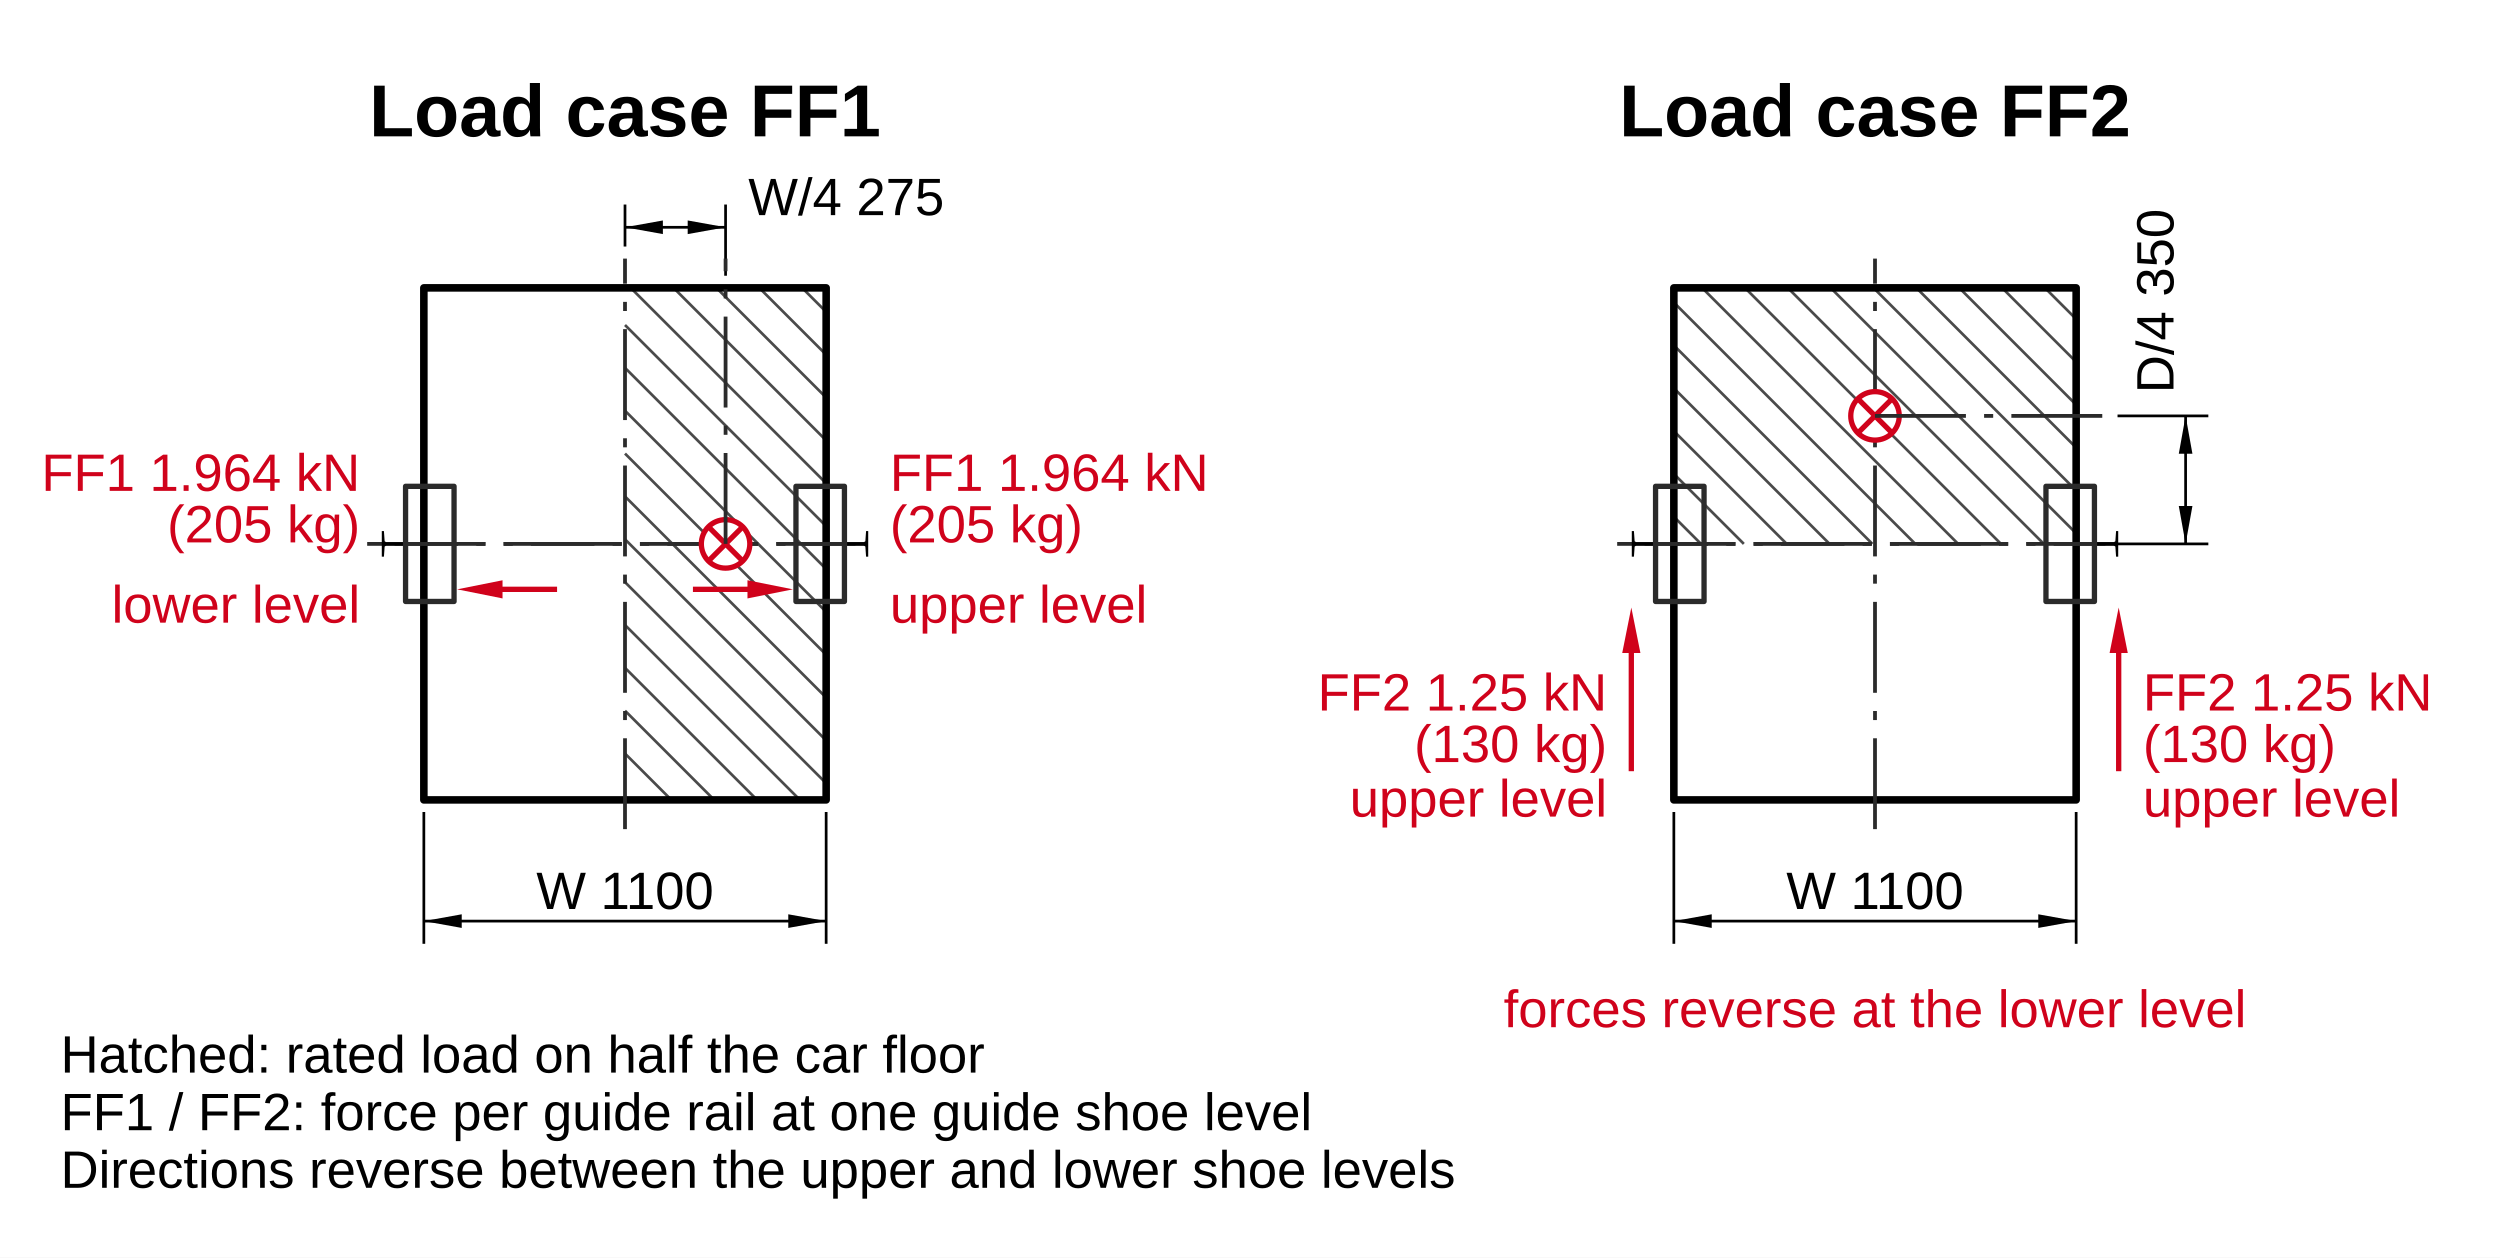
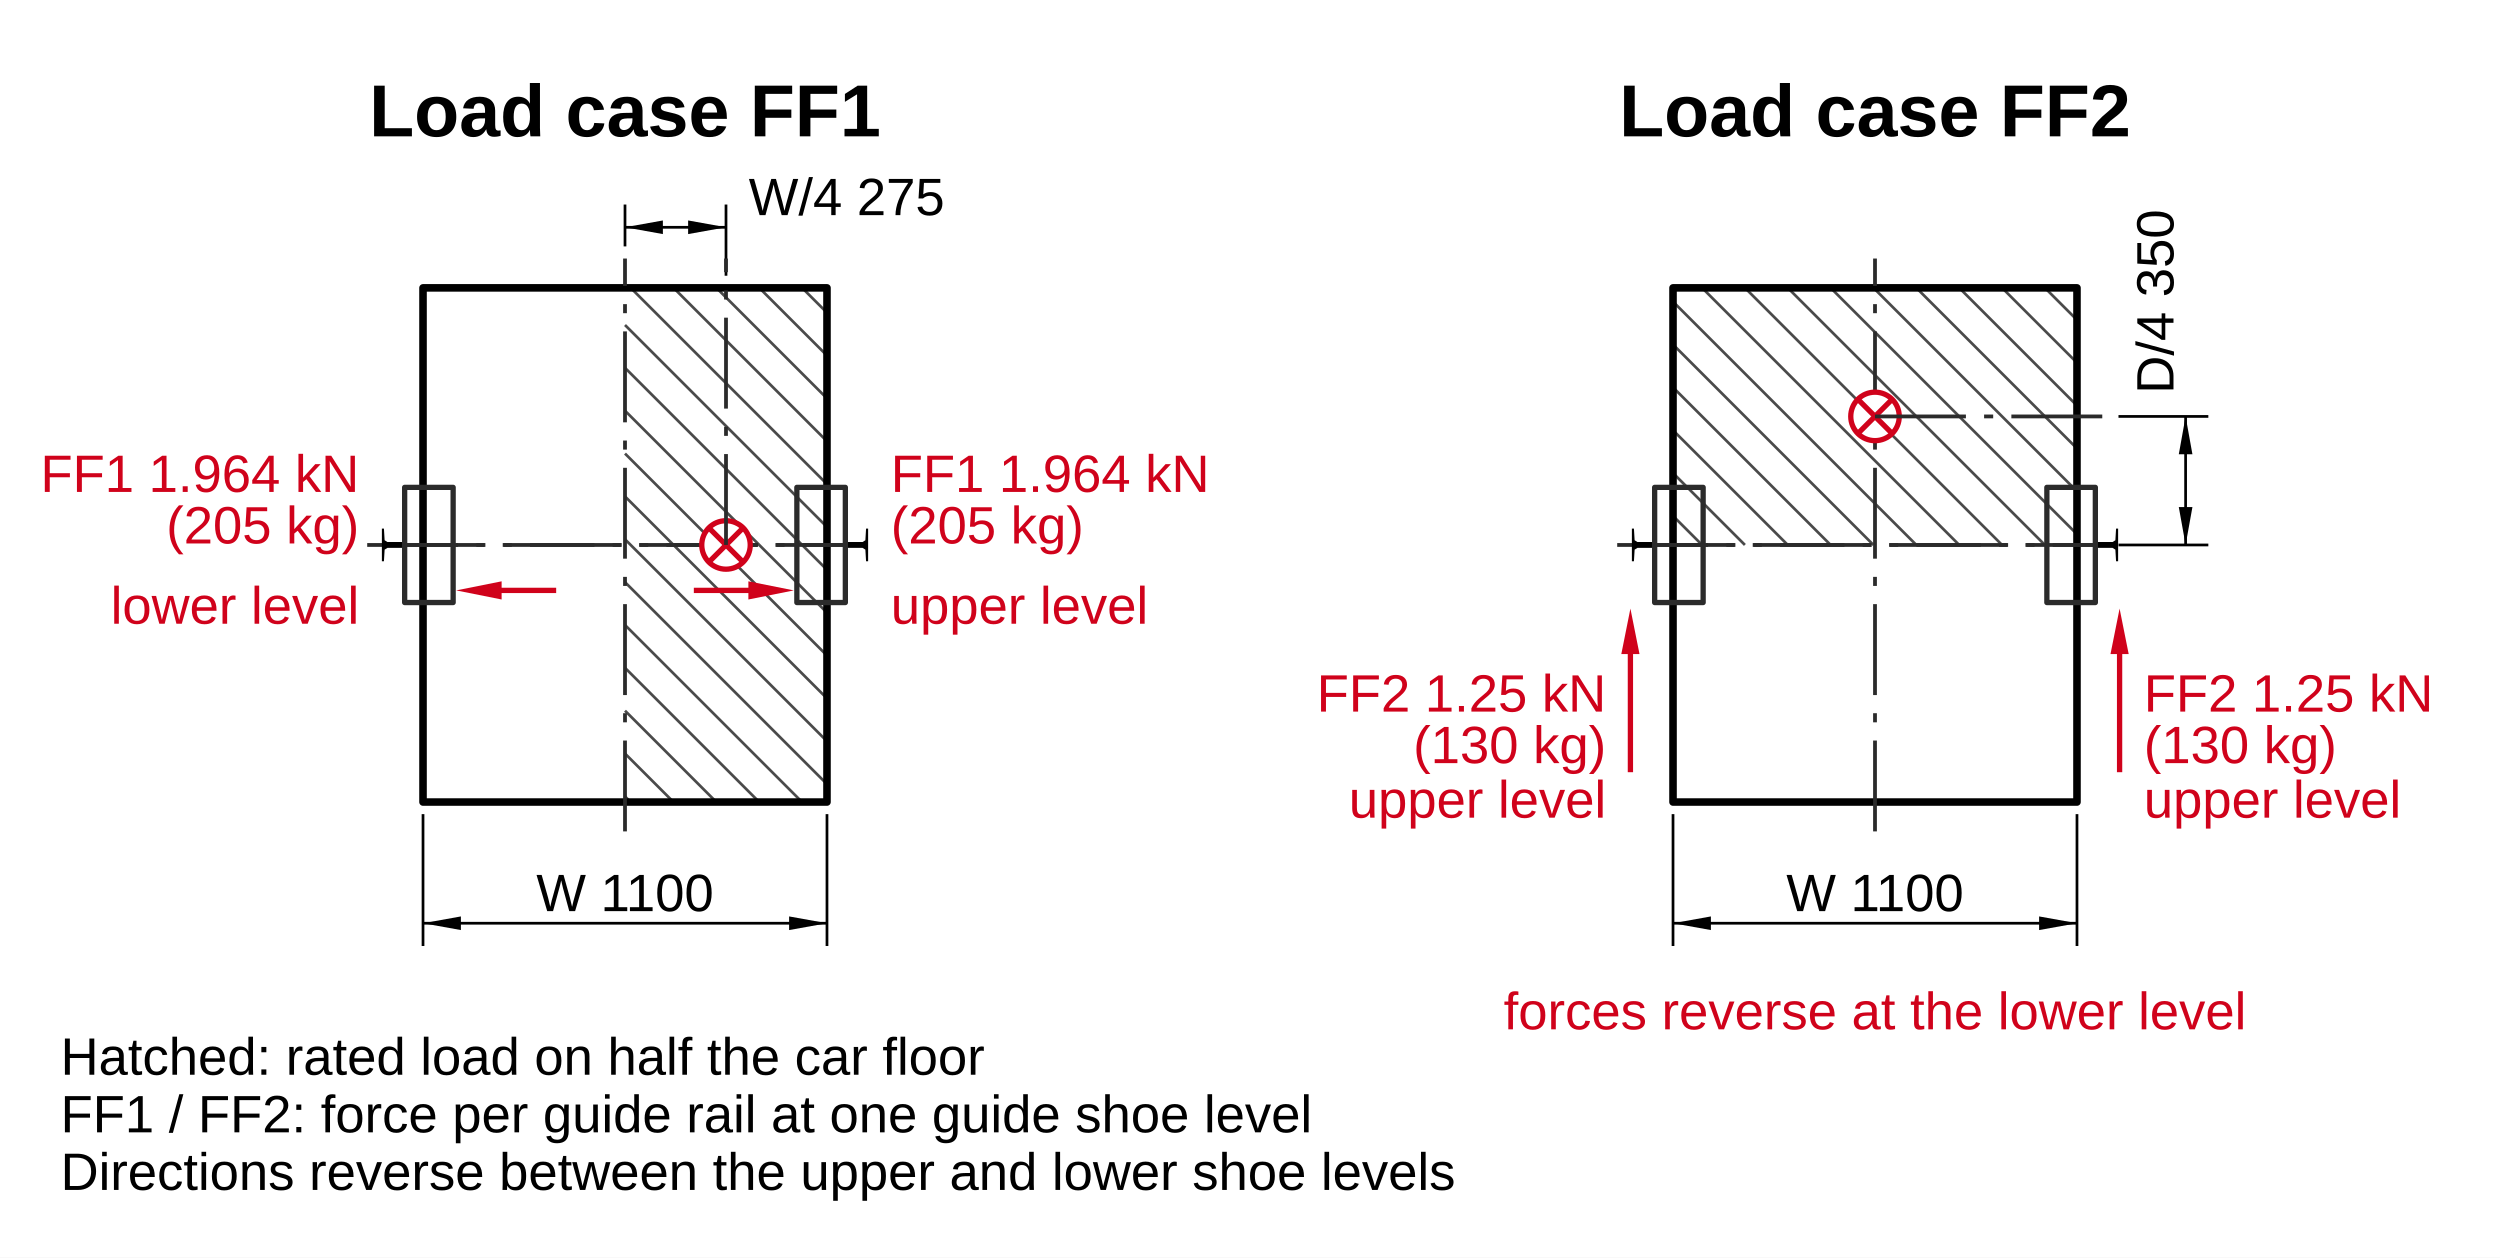
- <svg xmlns="http://www.w3.org/2000/svg" version="1.1" width="165mm" height="83mm" viewBox="0 0 1650 830" data-figure="F4" data-view="0.024,-725,700,23.75,19">
+ <svg xmlns="http://www.w3.org/2000/svg" version="1.1" width="165mm" height="83mm" viewBox="0 0 1650 830" data-figure="F4" data-view="0.024,-722,700,23.75,19">
  <rect x="0" y="0" width="1650" height="830" fill="#FFFFFF" />
  <text x="412.5" y="90" font-family="ISOCPEUR, 'Arial Narrow', Arial, sans-serif" font-size="48.61" text-anchor="middle" fill="#000000" font-weight="bold">Load case FF1</text>
-   <polyline points="529.41,190 545.26,205.85" fill="none" stroke="#4A4A4A" stroke-width="1.8" stroke-linejoin="round" stroke-linecap="butt" />
-   <polyline points="501.13,190 545.26,234.13" fill="none" stroke="#4A4A4A" stroke-width="1.8" stroke-linejoin="round" stroke-linecap="butt" />
-   <polyline points="472.84,190 545.26,262.42" fill="none" stroke="#4A4A4A" stroke-width="1.8" stroke-linejoin="round" stroke-linecap="butt" />
-   <polyline points="444.56,190 545.26,290.7" fill="none" stroke="#4A4A4A" stroke-width="1.8" stroke-linejoin="round" stroke-linecap="butt" />
-   <polyline points="416.27,190 545.26,318.98" fill="none" stroke="#4A4A4A" stroke-width="1.8" stroke-linejoin="round" stroke-linecap="butt" />
-   <polyline points="412.5,214.51 545.26,347.27" fill="none" stroke="#4A4A4A" stroke-width="1.8" stroke-linejoin="round" stroke-linecap="butt" />
-   <polyline points="412.5,242.79 545.26,375.55" fill="none" stroke="#4A4A4A" stroke-width="1.8" stroke-linejoin="round" stroke-linecap="butt" />
-   <polyline points="412.5,271.08 545.26,403.84" fill="none" stroke="#4A4A4A" stroke-width="1.8" stroke-linejoin="round" stroke-linecap="butt" />
-   <polyline points="412.5,299.36 545.26,432.12" fill="none" stroke="#4A4A4A" stroke-width="1.8" stroke-linejoin="round" stroke-linecap="butt" />
-   <polyline points="412.5,327.65 545.26,460.41" fill="none" stroke="#4A4A4A" stroke-width="1.8" stroke-linejoin="round" stroke-linecap="butt" />
-   <polyline points="412.5,355.93 545.26,488.69" fill="none" stroke="#4A4A4A" stroke-width="1.8" stroke-linejoin="round" stroke-linecap="butt" />
-   <polyline points="412.5,384.22 545.26,516.97" fill="none" stroke="#4A4A4A" stroke-width="1.8" stroke-linejoin="round" stroke-linecap="butt" />
-   <polyline points="412.5,412.5 527.93,527.93" fill="none" stroke="#4A4A4A" stroke-width="1.8" stroke-linejoin="round" stroke-linecap="butt" />
-   <polyline points="412.5,440.78 499.65,527.93" fill="none" stroke="#4A4A4A" stroke-width="1.8" stroke-linejoin="round" stroke-linecap="butt" />
-   <polyline points="412.5,469.07 471.36,527.93" fill="none" stroke="#4A4A4A" stroke-width="1.8" stroke-linejoin="round" stroke-linecap="butt" />
-   <polyline points="412.5,497.35 443.08,527.93" fill="none" stroke="#4A4A4A" stroke-width="1.8" stroke-linejoin="round" stroke-linecap="butt" />
-   <polyline points="412.5,525.64 414.79,527.93" fill="none" stroke="#4A4A4A" stroke-width="1.8" stroke-linejoin="round" stroke-linecap="butt" />
-   <polygon data-tag="car-ff1" data-value="1100,1400" points="279.74,527.93 545.26,527.93 545.26,190 279.74,190" fill="none" stroke="#000000" stroke-width="5" stroke-linejoin="round" stroke-linecap="butt" />
-   <polyline points="260.43,358.97 564.57,358.97" fill="none" stroke="#2B2B2B" stroke-width="2.5" stroke-linejoin="round" stroke-linecap="butt" stroke-dasharray="60 12 6 12" />
-   <polyline points="412.5,547.24 412.5,170.69" fill="none" stroke="#2B2B2B" stroke-width="2.5" stroke-linejoin="round" stroke-linecap="butt" stroke-dasharray="60 12 6 12" />
-   <polyline data-tag="car-rail-line" data-value="0" points="242.33,358.97 582.67,358.97" fill="none" stroke="#2B2B2B" stroke-width="2.5" stroke-linejoin="round" stroke-linecap="butt" stroke-dasharray="60 12 6 12" />
-   <polygon data-tag="rail-left" data-value="-600" points="251.98,367.41 251.98,350.52 253.39,350.52 253.87,357.23 254.91,357.88 267.67,357.88 267.67,360.05 254.91,360.05 253.87,360.7 253.39,367.41" fill="#000000" stroke="none" />
-   <polygon data-tag="shoe-left" points="267.67,320.97 299.67,320.97 299.67,396.97 267.67,396.97" fill="none" stroke="#2B2B2B" stroke-width="3.5" stroke-linejoin="round" stroke-linecap="butt" />
-   <polygon data-tag="rail-right" data-value="600" points="573.02,367.41 573.02,350.52 571.61,350.52 571.13,357.23 570.09,357.88 557.33,357.88 557.33,360.05 570.09,360.05 571.13,360.7 571.61,367.41" fill="#000000" stroke="none" />
-   <polygon data-tag="shoe-right" points="525.33,320.97 557.33,320.97 557.33,396.97 525.33,396.97" fill="none" stroke="#2B2B2B" stroke-width="3.5" stroke-linejoin="round" stroke-linecap="butt" />
-   <circle data-tag="resultant-ff1" cx="478.88" cy="358.97" r="16" fill="#FFFFFF" stroke="#D0021B" stroke-width="3.5" />
-   <polyline points="467.88,347.97 489.88,369.97" fill="none" stroke="#D0021B" stroke-width="3.5" stroke-linejoin="round" stroke-linecap="butt" />
-   <polyline points="467.88,369.97 489.88,347.97" fill="none" stroke="#D0021B" stroke-width="3.5" stroke-linejoin="round" stroke-linecap="butt" />
-   <polyline data-tag="force-ff1-left" data-value="1.964" points="367.67,388.97 321.67,388.97" fill="none" stroke="#D0021B" stroke-width="3.5" stroke-linejoin="round" stroke-linecap="butt" />
-   <polygon points="301.67,388.97 331.67,382.97 331.67,394.97" fill="#D0021B" stroke="none" />
-   <text data-tag="force-ff1-left-text" data-value="1.964" x="237.67" y="323.97" font-family="ISOCPEUR, 'Arial Narrow', Arial, sans-serif" font-size="34.72" text-anchor="end" fill="#D0021B">FF1 1.964 kN</text>
-   <text data-tag="kg-force-ff1-left-text" data-value="205" x="237.67" y="357.97" font-family="ISOCPEUR, 'Arial Narrow', Arial, sans-serif" font-size="34.72" text-anchor="end" fill="#D0021B">(205 kg)</text>
-   <text data-tag="level-ff1-left" data-value="lower level" x="237.67" y="410.97" font-family="ISOCPEUR, 'Arial Narrow', Arial, sans-serif" font-size="34.72" text-anchor="end" fill="#D0021B">lower level</text>
-   <polyline data-tag="force-ff1-right" data-value="1.964" points="457.33,388.97 503.33,388.97" fill="none" stroke="#D0021B" stroke-width="3.5" stroke-linejoin="round" stroke-linecap="butt" />
-   <polygon points="523.33,388.97 493.33,394.97 493.33,382.97" fill="#D0021B" stroke="none" />
-   <text data-tag="force-ff1-right-text" data-value="1.964" x="587.33" y="323.97" font-family="ISOCPEUR, 'Arial Narrow', Arial, sans-serif" font-size="34.72" text-anchor="start" fill="#D0021B">FF1 1.964 kN</text>
-   <text data-tag="kg-force-ff1-right-text" data-value="205" x="587.33" y="357.97" font-family="ISOCPEUR, 'Arial Narrow', Arial, sans-serif" font-size="34.72" text-anchor="start" fill="#D0021B">(205 kg)</text>
-   <text data-tag="level-ff1-right" data-value="upper level" x="587.33" y="410.97" font-family="ISOCPEUR, 'Arial Narrow', Arial, sans-serif" font-size="34.72" text-anchor="start" fill="#D0021B">upper level</text>
-   <polyline data-tag="dim-W4-ext" points="412.5,162.69 412.5,135" fill="none" stroke="#000000" stroke-width="1.8" stroke-linejoin="round" stroke-linecap="butt" />
-   <polyline data-tag="dim-W4-ext" points="478.88,182 478.88,135" fill="none" stroke="#000000" stroke-width="1.8" stroke-linejoin="round" stroke-linecap="butt" />
-   <polyline data-tag="dim-W4" data-value="275" points="412.5,150 478.88,150" fill="none" stroke="#000000" stroke-width="1.8" stroke-linejoin="round" stroke-linecap="butt" />
+   <polyline points="529.41,190 545.81,206.4" fill="none" stroke="#4A4A4A" stroke-width="1.8" stroke-linejoin="round" stroke-linecap="butt" />
+   <polyline points="501.13,190 545.81,234.68" fill="none" stroke="#4A4A4A" stroke-width="1.8" stroke-linejoin="round" stroke-linecap="butt" />
+   <polyline points="472.84,190 545.81,262.97" fill="none" stroke="#4A4A4A" stroke-width="1.8" stroke-linejoin="round" stroke-linecap="butt" />
+   <polyline points="444.56,190 545.81,291.25" fill="none" stroke="#4A4A4A" stroke-width="1.8" stroke-linejoin="round" stroke-linecap="butt" />
+   <polyline points="416.27,190 545.81,319.54" fill="none" stroke="#4A4A4A" stroke-width="1.8" stroke-linejoin="round" stroke-linecap="butt" />
+   <polyline points="412.5,214.51 545.81,347.82" fill="none" stroke="#4A4A4A" stroke-width="1.8" stroke-linejoin="round" stroke-linecap="butt" />
+   <polyline points="412.5,242.79 545.81,376.1" fill="none" stroke="#4A4A4A" stroke-width="1.8" stroke-linejoin="round" stroke-linecap="butt" />
+   <polyline points="412.5,271.08 545.81,404.39" fill="none" stroke="#4A4A4A" stroke-width="1.8" stroke-linejoin="round" stroke-linecap="butt" />
+   <polyline points="412.5,299.36 545.81,432.67" fill="none" stroke="#4A4A4A" stroke-width="1.8" stroke-linejoin="round" stroke-linecap="butt" />
+   <polyline points="412.5,327.65 545.81,460.96" fill="none" stroke="#4A4A4A" stroke-width="1.8" stroke-linejoin="round" stroke-linecap="butt" />
+   <polyline points="412.5,355.93 545.81,489.24" fill="none" stroke="#4A4A4A" stroke-width="1.8" stroke-linejoin="round" stroke-linecap="butt" />
+   <polyline points="412.5,384.22 545.81,517.53" fill="none" stroke="#4A4A4A" stroke-width="1.8" stroke-linejoin="round" stroke-linecap="butt" />
+   <polyline points="412.5,412.5 529.34,529.34" fill="none" stroke="#4A4A4A" stroke-width="1.8" stroke-linejoin="round" stroke-linecap="butt" />
+   <polyline points="412.5,440.78 501.05,529.34" fill="none" stroke="#4A4A4A" stroke-width="1.8" stroke-linejoin="round" stroke-linecap="butt" />
+   <polyline points="412.5,469.07 472.77,529.34" fill="none" stroke="#4A4A4A" stroke-width="1.8" stroke-linejoin="round" stroke-linecap="butt" />
+   <polyline points="412.5,497.35 444.48,529.34" fill="none" stroke="#4A4A4A" stroke-width="1.8" stroke-linejoin="round" stroke-linecap="butt" />
+   <polyline points="412.5,525.64 416.2,529.34" fill="none" stroke="#4A4A4A" stroke-width="1.8" stroke-linejoin="round" stroke-linecap="butt" />
+   <polygon data-tag="car-ff1" data-value="1100,1400" points="279.19,529.34 545.81,529.34 545.81,190 279.19,190" fill="none" stroke="#000000" stroke-width="5" stroke-linejoin="round" stroke-linecap="butt" />
+   <polyline points="259.8,359.67 565.2,359.67" fill="none" stroke="#2B2B2B" stroke-width="2.5" stroke-linejoin="round" stroke-linecap="butt" stroke-dasharray="60 12 6 12" />
+   <polyline points="412.5,548.73 412.5,170.61" fill="none" stroke="#2B2B2B" stroke-width="2.5" stroke-linejoin="round" stroke-linecap="butt" stroke-dasharray="60 12 6 12" />
+   <polyline data-tag="car-rail-line" data-value="0" points="242.35,359.67 582.65,359.67" fill="none" stroke="#2B2B2B" stroke-width="2.5" stroke-linejoin="round" stroke-linecap="butt" stroke-dasharray="60 12 6 12" />
+   <polygon data-tag="rail-left" data-value="-600" points="252.04,370.45 252.04,348.88 253.4,348.88 253.85,356.57 255.71,357.73 267.07,357.73 267.07,361.61 255.71,361.61 253.85,362.77 253.4,370.45" fill="#000000" stroke="none" />
+   <polygon data-tag="shoe-left" points="267.07,321.67 299.07,321.67 299.07,397.67 267.07,397.67" fill="none" stroke="#2B2B2B" stroke-width="3.5" stroke-linejoin="round" stroke-linecap="butt" />
+   <polygon data-tag="rail-right" data-value="600" points="572.96,370.45 572.96,348.88 571.6,348.88 571.15,356.57 569.29,357.73 557.93,357.73 557.93,361.61 569.29,361.61 571.15,362.77 571.6,370.45" fill="#000000" stroke="none" />
+   <polygon data-tag="shoe-right" points="525.93,321.67 557.93,321.67 557.93,397.67 525.93,397.67" fill="none" stroke="#2B2B2B" stroke-width="3.5" stroke-linejoin="round" stroke-linecap="butt" />
+   <circle data-tag="resultant-ff1" cx="479.16" cy="359.67" r="16" fill="#FFFFFF" stroke="#D0021B" stroke-width="3.5" />
+   <polyline points="468.16,348.67 490.16,370.67" fill="none" stroke="#D0021B" stroke-width="3.5" stroke-linejoin="round" stroke-linecap="butt" />
+   <polyline points="468.16,370.67 490.16,348.67" fill="none" stroke="#D0021B" stroke-width="3.5" stroke-linejoin="round" stroke-linecap="butt" />
+   <polyline data-tag="force-ff1-left" data-value="1.964" points="367.07,389.67 321.07,389.67" fill="none" stroke="#D0021B" stroke-width="3.5" stroke-linejoin="round" stroke-linecap="butt" />
+   <polygon points="301.07,389.67 331.07,383.67 331.07,395.67" fill="#D0021B" stroke="none" />
+   <text data-tag="force-ff1-left-text" data-value="1.964" x="237.07" y="324.67" font-family="ISOCPEUR, 'Arial Narrow', Arial, sans-serif" font-size="34.72" text-anchor="end" fill="#D0021B">FF1 1.964 kN</text>
+   <text data-tag="kg-force-ff1-left-text" data-value="205" x="237.07" y="358.67" font-family="ISOCPEUR, 'Arial Narrow', Arial, sans-serif" font-size="34.72" text-anchor="end" fill="#D0021B">(205 kg)</text>
+   <text data-tag="level-ff1-left" data-value="lower level" x="237.07" y="411.67" font-family="ISOCPEUR, 'Arial Narrow', Arial, sans-serif" font-size="34.72" text-anchor="end" fill="#D0021B">lower level</text>
+   <polyline data-tag="force-ff1-right" data-value="1.964" points="457.93,389.67 503.93,389.67" fill="none" stroke="#D0021B" stroke-width="3.5" stroke-linejoin="round" stroke-linecap="butt" />
+   <polygon points="523.93,389.67 493.93,395.67 493.93,383.67" fill="#D0021B" stroke="none" />
+   <text data-tag="force-ff1-right-text" data-value="1.964" x="587.93" y="324.67" font-family="ISOCPEUR, 'Arial Narrow', Arial, sans-serif" font-size="34.72" text-anchor="start" fill="#D0021B">FF1 1.964 kN</text>
+   <text data-tag="kg-force-ff1-right-text" data-value="205" x="587.93" y="358.67" font-family="ISOCPEUR, 'Arial Narrow', Arial, sans-serif" font-size="34.72" text-anchor="start" fill="#D0021B">(205 kg)</text>
+   <text data-tag="level-ff1-right" data-value="upper level" x="587.93" y="411.67" font-family="ISOCPEUR, 'Arial Narrow', Arial, sans-serif" font-size="34.72" text-anchor="start" fill="#D0021B">upper level</text>
+   <polyline data-tag="dim-W4-ext" points="412.5,162.61 412.5,135" fill="none" stroke="#000000" stroke-width="1.8" stroke-linejoin="round" stroke-linecap="butt" />
+   <polyline data-tag="dim-W4-ext" points="479.16,182 479.16,135" fill="none" stroke="#000000" stroke-width="1.8" stroke-linejoin="round" stroke-linecap="butt" />
+   <polyline data-tag="dim-W4" data-value="275" points="412.5,150 479.16,150" fill="none" stroke="#000000" stroke-width="1.8" stroke-linejoin="round" stroke-linecap="butt" />
  <polygon points="412.5,150 437.5,145.5 437.5,154.5" fill="#000000" stroke="none" />
-   <polygon points="478.88,150 453.88,154.5 453.88,145.5" fill="#000000" stroke="none" />
-   <text data-tag="dim-W4-text" data-value="275" x="493.88" y="142" font-family="ISOCPEUR, 'Arial Narrow', Arial, sans-serif" font-size="34.72" text-anchor="start" fill="#000000">W/4 275</text>
-   <polyline points="478.88,358.97 478.88,170.69" fill="none" stroke="#2B2B2B" stroke-width="2.5" stroke-linejoin="round" stroke-linecap="butt" stroke-dasharray="60 12 6 12" />
-   <polyline data-tag="dim-W-ext" points="279.74,535.93 279.74,622.93" fill="none" stroke="#000000" stroke-width="1.8" stroke-linejoin="round" stroke-linecap="butt" />
-   <polyline data-tag="dim-W-ext" points="545.26,535.93 545.26,622.93" fill="none" stroke="#000000" stroke-width="1.8" stroke-linejoin="round" stroke-linecap="butt" />
-   <polyline data-tag="dim-W" data-value="1100" points="279.74,607.93 545.26,607.93" fill="none" stroke="#000000" stroke-width="1.8" stroke-linejoin="round" stroke-linecap="butt" />
-   <polygon points="279.74,607.93 304.74,603.43 304.74,612.43" fill="#000000" stroke="none" />
-   <polygon points="545.26,607.93 520.26,612.43 520.26,603.43" fill="#000000" stroke="none" />
-   <text data-tag="dim-W-text" data-value="1100" x="412.5" y="599.93" font-family="ISOCPEUR, 'Arial Narrow', Arial, sans-serif" font-size="34.72" text-anchor="middle" fill="#000000">W 1100</text>
+   <polygon points="479.16,150 454.16,154.5 454.16,145.5" fill="#000000" stroke="none" />
+   <text data-tag="dim-W4-text" data-value="275" x="494.16" y="142" font-family="ISOCPEUR, 'Arial Narrow', Arial, sans-serif" font-size="34.72" text-anchor="start" fill="#000000">W/4 275</text>
+   <polyline points="479.16,359.67 479.16,170.61" fill="none" stroke="#2B2B2B" stroke-width="2.5" stroke-linejoin="round" stroke-linecap="butt" stroke-dasharray="60 12 6 12" />
+   <polyline data-tag="dim-W-ext" points="279.19,537.34 279.19,624.34" fill="none" stroke="#000000" stroke-width="1.8" stroke-linejoin="round" stroke-linecap="butt" />
+   <polyline data-tag="dim-W-ext" points="545.81,537.34 545.81,624.34" fill="none" stroke="#000000" stroke-width="1.8" stroke-linejoin="round" stroke-linecap="butt" />
+   <polyline data-tag="dim-W" data-value="1100" points="279.19,609.34 545.81,609.34" fill="none" stroke="#000000" stroke-width="1.8" stroke-linejoin="round" stroke-linecap="butt" />
+   <polygon points="279.19,609.34 304.19,604.84 304.19,613.84" fill="#000000" stroke="none" />
+   <polygon points="545.81,609.34 520.81,613.84 520.81,604.84" fill="#000000" stroke="none" />
+   <text data-tag="dim-W-text" data-value="1100" x="412.5" y="601.34" font-family="ISOCPEUR, 'Arial Narrow', Arial, sans-serif" font-size="34.72" text-anchor="middle" fill="#000000">W 1100</text>
  <text x="1237.5" y="90" font-family="ISOCPEUR, 'Arial Narrow', Arial, sans-serif" font-size="48.61" text-anchor="middle" fill="#000000" font-weight="bold">Load case FF2</text>
-   <polyline points="1349.66,190 1370.26,210.6" fill="none" stroke="#4A4A4A" stroke-width="1.8" stroke-linejoin="round" stroke-linecap="butt" />
-   <polyline points="1321.37,190 1370.26,238.89" fill="none" stroke="#4A4A4A" stroke-width="1.8" stroke-linejoin="round" stroke-linecap="butt" />
-   <polyline points="1293.09,190 1370.26,267.17" fill="none" stroke="#4A4A4A" stroke-width="1.8" stroke-linejoin="round" stroke-linecap="butt" />
-   <polyline points="1264.8,190 1370.26,295.46" fill="none" stroke="#4A4A4A" stroke-width="1.8" stroke-linejoin="round" stroke-linecap="butt" />
-   <polyline points="1236.52,190 1370.26,323.74" fill="none" stroke="#4A4A4A" stroke-width="1.8" stroke-linejoin="round" stroke-linecap="butt" />
-   <polyline points="1208.23,190 1370.26,352.02" fill="none" stroke="#4A4A4A" stroke-width="1.8" stroke-linejoin="round" stroke-linecap="butt" />
-   <polyline points="1179.95,190 1348.92,358.97" fill="none" stroke="#4A4A4A" stroke-width="1.8" stroke-linejoin="round" stroke-linecap="butt" />
-   <polyline points="1151.67,190 1320.63,358.97" fill="none" stroke="#4A4A4A" stroke-width="1.8" stroke-linejoin="round" stroke-linecap="butt" />
-   <polyline points="1123.38,190 1292.35,358.97" fill="none" stroke="#4A4A4A" stroke-width="1.8" stroke-linejoin="round" stroke-linecap="butt" />
-   <polyline points="1104.74,199.64 1264.06,358.97" fill="none" stroke="#4A4A4A" stroke-width="1.8" stroke-linejoin="round" stroke-linecap="butt" />
-   <polyline points="1104.74,227.93 1235.78,358.97" fill="none" stroke="#4A4A4A" stroke-width="1.8" stroke-linejoin="round" stroke-linecap="butt" />
-   <polyline points="1104.74,256.21 1207.49,358.97" fill="none" stroke="#4A4A4A" stroke-width="1.8" stroke-linejoin="round" stroke-linecap="butt" />
-   <polyline points="1104.74,284.5 1179.21,358.97" fill="none" stroke="#4A4A4A" stroke-width="1.8" stroke-linejoin="round" stroke-linecap="butt" />
-   <polyline points="1104.74,312.78 1150.93,358.97" fill="none" stroke="#4A4A4A" stroke-width="1.8" stroke-linejoin="round" stroke-linecap="butt" />
-   <polyline points="1104.74,341.07 1122.64,358.97" fill="none" stroke="#4A4A4A" stroke-width="1.8" stroke-linejoin="round" stroke-linecap="butt" />
-   <polygon data-tag="car-ff2" data-value="1100,1400" points="1104.74,527.93 1370.26,527.93 1370.26,190 1104.74,190" fill="none" stroke="#000000" stroke-width="5" stroke-linejoin="round" stroke-linecap="butt" />
-   <polyline points="1085.43,358.97 1389.57,358.97" fill="none" stroke="#2B2B2B" stroke-width="2.5" stroke-linejoin="round" stroke-linecap="butt" stroke-dasharray="60 12 6 12" />
-   <polyline points="1237.5,547.24 1237.5,170.69" fill="none" stroke="#2B2B2B" stroke-width="2.5" stroke-linejoin="round" stroke-linecap="butt" stroke-dasharray="60 12 6 12" />
-   <polyline data-tag="car-rail-line" data-value="0" points="1067.33,358.97 1407.67,358.97" fill="none" stroke="#2B2B2B" stroke-width="2.5" stroke-linejoin="round" stroke-linecap="butt" stroke-dasharray="60 12 6 12" />
-   <polygon data-tag="rail-left" data-value="-600" points="1076.98,367.41 1076.98,350.52 1078.39,350.52 1078.87,357.23 1079.91,357.88 1092.67,357.88 1092.67,360.05 1079.91,360.05 1078.87,360.7 1078.39,367.41" fill="#000000" stroke="none" />
-   <polygon data-tag="shoe-left" points="1092.67,320.97 1124.67,320.97 1124.67,396.97 1092.67,396.97" fill="none" stroke="#2B2B2B" stroke-width="3.5" stroke-linejoin="round" stroke-linecap="butt" />
-   <polygon data-tag="rail-right" data-value="600" points="1398.02,367.41 1398.02,350.52 1396.61,350.52 1396.13,357.23 1395.09,357.88 1382.33,357.88 1382.33,360.05 1395.09,360.05 1396.13,360.7 1396.61,367.41" fill="#000000" stroke="none" />
-   <polygon data-tag="shoe-right" points="1350.33,320.97 1382.33,320.97 1382.33,396.97 1350.33,396.97" fill="none" stroke="#2B2B2B" stroke-width="3.5" stroke-linejoin="round" stroke-linecap="butt" />
-   <circle data-tag="resultant-ff2" cx="1237.5" cy="274.48" r="16" fill="#FFFFFF" stroke="#D0021B" stroke-width="3.5" />
-   <polyline points="1226.5,263.48 1248.5,285.48" fill="none" stroke="#D0021B" stroke-width="3.5" stroke-linejoin="round" stroke-linecap="butt" />
-   <polyline points="1226.5,285.48 1248.5,263.48" fill="none" stroke="#D0021B" stroke-width="3.5" stroke-linejoin="round" stroke-linecap="butt" />
-   <polyline data-tag="force-ff2-left" data-value="1.25" points="1076.67,508.97 1076.67,420.97" fill="none" stroke="#D0021B" stroke-width="3.5" stroke-linejoin="round" stroke-linecap="butt" />
-   <polygon points="1076.67,400.97 1082.67,430.97 1070.67,430.97" fill="#D0021B" stroke="none" />
-   <text data-tag="force-ff2-left-text" data-value="1.25" x="1060.67" y="468.97" font-family="ISOCPEUR, 'Arial Narrow', Arial, sans-serif" font-size="34.72" text-anchor="end" fill="#D0021B">FF2 1.25 kN</text>
-   <text data-tag="kg-force-ff2-left-text" data-value="130" x="1060.67" y="502.97" font-family="ISOCPEUR, 'Arial Narrow', Arial, sans-serif" font-size="34.72" text-anchor="end" fill="#D0021B">(130 kg)</text>
-   <text data-tag="level-ff2-left" data-value="upper level" x="1060.67" y="538.97" font-family="ISOCPEUR, 'Arial Narrow', Arial, sans-serif" font-size="34.72" text-anchor="end" fill="#D0021B">upper level</text>
-   <polyline data-tag="force-ff2-right" data-value="1.25" points="1398.33,508.97 1398.33,420.97" fill="none" stroke="#D0021B" stroke-width="3.5" stroke-linejoin="round" stroke-linecap="butt" />
-   <polygon points="1398.33,400.97 1404.33,430.97 1392.33,430.97" fill="#D0021B" stroke="none" />
-   <text data-tag="force-ff2-right-text" data-value="1.25" x="1414.33" y="468.97" font-family="ISOCPEUR, 'Arial Narrow', Arial, sans-serif" font-size="34.72" text-anchor="start" fill="#D0021B">FF2 1.25 kN</text>
-   <text data-tag="kg-force-ff2-right-text" data-value="130" x="1414.33" y="502.97" font-family="ISOCPEUR, 'Arial Narrow', Arial, sans-serif" font-size="34.72" text-anchor="start" fill="#D0021B">(130 kg)</text>
-   <text data-tag="level-ff2-right" data-value="upper level" x="1414.33" y="538.97" font-family="ISOCPEUR, 'Arial Narrow', Arial, sans-serif" font-size="34.72" text-anchor="start" fill="#D0021B">upper level</text>
-   <polyline data-tag="dim-D4-ext" points="1397.57,358.97 1457.5,358.97" fill="none" stroke="#000000" stroke-width="1.8" stroke-linejoin="round" stroke-linecap="butt" />
-   <polyline data-tag="dim-D4-ext" points="1397.57,274.48 1457.5,274.48" fill="none" stroke="#000000" stroke-width="1.8" stroke-linejoin="round" stroke-linecap="butt" />
-   <polyline data-tag="dim-D4" data-value="350" points="1442.5,358.97 1442.5,274.48" fill="none" stroke="#000000" stroke-width="1.8" stroke-linejoin="round" stroke-linecap="butt" />
-   <polygon points="1442.5,358.97 1438,333.97 1447,333.97" fill="#000000" stroke="none" />
-   <polygon points="1442.5,274.48 1447,299.48 1438,299.48" fill="#000000" stroke="none" />
-   <text data-tag="dim-D4-text" data-value="350" x="1434.5" y="259.48" font-family="ISOCPEUR, 'Arial Narrow', Arial, sans-serif" font-size="34.72" text-anchor="start" fill="#000000" transform="rotate(-90 1434.5 259.48)">D/4 350</text>
-   <polyline points="1237.5,274.48 1389.57,274.48" fill="none" stroke="#2B2B2B" stroke-width="2.5" stroke-linejoin="round" stroke-linecap="butt" stroke-dasharray="60 12 6 12" />
-   <polyline data-tag="dim-W-2-ext" points="1104.74,535.93 1104.74,622.93" fill="none" stroke="#000000" stroke-width="1.8" stroke-linejoin="round" stroke-linecap="butt" />
-   <polyline data-tag="dim-W-2-ext" points="1370.26,535.93 1370.26,622.93" fill="none" stroke="#000000" stroke-width="1.8" stroke-linejoin="round" stroke-linecap="butt" />
-   <polyline data-tag="dim-W-2" data-value="1100" points="1104.74,607.93 1370.26,607.93" fill="none" stroke="#000000" stroke-width="1.8" stroke-linejoin="round" stroke-linecap="butt" />
-   <polygon points="1104.74,607.93 1129.74,603.43 1129.74,612.43" fill="#000000" stroke="none" />
-   <polygon points="1370.26,607.93 1345.26,612.43 1345.26,603.43" fill="#000000" stroke="none" />
-   <text data-tag="dim-W-2-text" data-value="1100" x="1237.5" y="599.93" font-family="ISOCPEUR, 'Arial Narrow', Arial, sans-serif" font-size="34.72" text-anchor="middle" fill="#000000">W 1100</text>
-   <text data-tag="ff2-reverse-note" x="1237.5" y="677.93" font-family="ISOCPEUR, 'Arial Narrow', Arial, sans-serif" font-size="34.72" text-anchor="middle" fill="#D0021B">forces reverse at the lower level</text>
-   <text x="40" y="707.93" font-family="ISOCPEUR, 'Arial Narrow', Arial, sans-serif" font-size="34.72" text-anchor="start" fill="#000000">Hatched: rated load on half the car floor</text>
-   <text data-tag="ff-note" x="40" y="745.93" font-family="ISOCPEUR, 'Arial Narrow', Arial, sans-serif" font-size="34.72" text-anchor="start" fill="#000000">FF1 / FF2: force per guide rail at one guide shoe level</text>
-   <text data-tag="ff-note-2" x="40" y="783.93" font-family="ISOCPEUR, 'Arial Narrow', Arial, sans-serif" font-size="34.72" text-anchor="start" fill="#000000">Directions reverse between the upper and lower shoe levels</text>
+   <polyline points="1349.66,190 1370.81,211.16" fill="none" stroke="#4A4A4A" stroke-width="1.8" stroke-linejoin="round" stroke-linecap="butt" />
+   <polyline points="1321.37,190 1370.81,239.44" fill="none" stroke="#4A4A4A" stroke-width="1.8" stroke-linejoin="round" stroke-linecap="butt" />
+   <polyline points="1293.09,190 1370.81,267.72" fill="none" stroke="#4A4A4A" stroke-width="1.8" stroke-linejoin="round" stroke-linecap="butt" />
+   <polyline points="1264.8,190 1370.81,296.01" fill="none" stroke="#4A4A4A" stroke-width="1.8" stroke-linejoin="round" stroke-linecap="butt" />
+   <polyline points="1236.52,190 1370.81,324.29" fill="none" stroke="#4A4A4A" stroke-width="1.8" stroke-linejoin="round" stroke-linecap="butt" />
+   <polyline points="1208.23,190 1370.81,352.58" fill="none" stroke="#4A4A4A" stroke-width="1.8" stroke-linejoin="round" stroke-linecap="butt" />
+   <polyline points="1179.95,190 1349.62,359.67" fill="none" stroke="#4A4A4A" stroke-width="1.8" stroke-linejoin="round" stroke-linecap="butt" />
+   <polyline points="1151.67,190 1321.33,359.67" fill="none" stroke="#4A4A4A" stroke-width="1.8" stroke-linejoin="round" stroke-linecap="butt" />
+   <polyline points="1123.38,190 1293.05,359.67" fill="none" stroke="#4A4A4A" stroke-width="1.8" stroke-linejoin="round" stroke-linecap="butt" />
+   <polyline points="1104.19,199.09 1264.76,359.67" fill="none" stroke="#4A4A4A" stroke-width="1.8" stroke-linejoin="round" stroke-linecap="butt" />
+   <polyline points="1104.19,227.38 1236.48,359.67" fill="none" stroke="#4A4A4A" stroke-width="1.8" stroke-linejoin="round" stroke-linecap="butt" />
+   <polyline points="1104.19,255.66 1208.2,359.67" fill="none" stroke="#4A4A4A" stroke-width="1.8" stroke-linejoin="round" stroke-linecap="butt" />
+   <polyline points="1104.19,283.95 1179.91,359.67" fill="none" stroke="#4A4A4A" stroke-width="1.8" stroke-linejoin="round" stroke-linecap="butt" />
+   <polyline points="1104.19,312.23 1151.63,359.67" fill="none" stroke="#4A4A4A" stroke-width="1.8" stroke-linejoin="round" stroke-linecap="butt" />
+   <polyline points="1104.19,340.51 1123.34,359.67" fill="none" stroke="#4A4A4A" stroke-width="1.8" stroke-linejoin="round" stroke-linecap="butt" />
+   <polygon data-tag="car-ff2" data-value="1100,1400" points="1104.19,529.34 1370.81,529.34 1370.81,190 1104.19,190" fill="none" stroke="#000000" stroke-width="5" stroke-linejoin="round" stroke-linecap="butt" />
+   <polyline points="1084.8,359.67 1390.2,359.67" fill="none" stroke="#2B2B2B" stroke-width="2.5" stroke-linejoin="round" stroke-linecap="butt" stroke-dasharray="60 12 6 12" />
+   <polyline points="1237.5,548.73 1237.5,170.61" fill="none" stroke="#2B2B2B" stroke-width="2.5" stroke-linejoin="round" stroke-linecap="butt" stroke-dasharray="60 12 6 12" />
+   <polyline data-tag="car-rail-line" data-value="0" points="1067.35,359.67 1407.65,359.67" fill="none" stroke="#2B2B2B" stroke-width="2.5" stroke-linejoin="round" stroke-linecap="butt" stroke-dasharray="60 12 6 12" />
+   <polygon data-tag="rail-left" data-value="-600" points="1077.04,370.45 1077.04,348.88 1078.4,348.88 1078.85,356.57 1080.71,357.73 1092.07,357.73 1092.07,361.61 1080.71,361.61 1078.85,362.77 1078.4,370.45" fill="#000000" stroke="none" />
+   <polygon data-tag="shoe-left" points="1092.07,321.67 1124.07,321.67 1124.07,397.67 1092.07,397.67" fill="none" stroke="#2B2B2B" stroke-width="3.5" stroke-linejoin="round" stroke-linecap="butt" />
+   <polygon data-tag="rail-right" data-value="600" points="1397.96,370.45 1397.96,348.88 1396.6,348.88 1396.15,356.57 1394.29,357.73 1382.93,357.73 1382.93,361.61 1394.29,361.61 1396.15,362.77 1396.6,370.45" fill="#000000" stroke="none" />
+   <polygon data-tag="shoe-right" points="1350.93,321.67 1382.93,321.67 1382.93,397.67 1350.93,397.67" fill="none" stroke="#2B2B2B" stroke-width="3.5" stroke-linejoin="round" stroke-linecap="butt" />
+   <circle data-tag="resultant-ff2" cx="1237.5" cy="274.83" r="16" fill="#FFFFFF" stroke="#D0021B" stroke-width="3.5" />
+   <polyline points="1226.5,263.83 1248.5,285.83" fill="none" stroke="#D0021B" stroke-width="3.5" stroke-linejoin="round" stroke-linecap="butt" />
+   <polyline points="1226.5,285.83 1248.5,263.83" fill="none" stroke="#D0021B" stroke-width="3.5" stroke-linejoin="round" stroke-linecap="butt" />
+   <polyline data-tag="force-ff2-left" data-value="1.25" points="1076.07,509.67 1076.07,421.67" fill="none" stroke="#D0021B" stroke-width="3.5" stroke-linejoin="round" stroke-linecap="butt" />
+   <polygon points="1076.07,401.67 1082.07,431.67 1070.07,431.67" fill="#D0021B" stroke="none" />
+   <text data-tag="force-ff2-left-text" data-value="1.25" x="1060.07" y="469.67" font-family="ISOCPEUR, 'Arial Narrow', Arial, sans-serif" font-size="34.72" text-anchor="end" fill="#D0021B">FF2 1.25 kN</text>
+   <text data-tag="kg-force-ff2-left-text" data-value="130" x="1060.07" y="503.67" font-family="ISOCPEUR, 'Arial Narrow', Arial, sans-serif" font-size="34.72" text-anchor="end" fill="#D0021B">(130 kg)</text>
+   <text data-tag="level-ff2-left" data-value="upper level" x="1060.07" y="539.67" font-family="ISOCPEUR, 'Arial Narrow', Arial, sans-serif" font-size="34.72" text-anchor="end" fill="#D0021B">upper level</text>
+   <polyline data-tag="force-ff2-right" data-value="1.25" points="1398.93,509.67 1398.93,421.67" fill="none" stroke="#D0021B" stroke-width="3.5" stroke-linejoin="round" stroke-linecap="butt" />
+   <polygon points="1398.93,401.67 1404.93,431.67 1392.93,431.67" fill="#D0021B" stroke="none" />
+   <text data-tag="force-ff2-right-text" data-value="1.25" x="1414.93" y="469.67" font-family="ISOCPEUR, 'Arial Narrow', Arial, sans-serif" font-size="34.72" text-anchor="start" fill="#D0021B">FF2 1.25 kN</text>
+   <text data-tag="kg-force-ff2-right-text" data-value="130" x="1414.93" y="503.67" font-family="ISOCPEUR, 'Arial Narrow', Arial, sans-serif" font-size="34.72" text-anchor="start" fill="#D0021B">(130 kg)</text>
+   <text data-tag="level-ff2-right" data-value="upper level" x="1414.93" y="539.67" font-family="ISOCPEUR, 'Arial Narrow', Arial, sans-serif" font-size="34.72" text-anchor="start" fill="#D0021B">upper level</text>
+   <polyline data-tag="dim-D4-ext" points="1398.2,359.67 1457.5,359.67" fill="none" stroke="#000000" stroke-width="1.8" stroke-linejoin="round" stroke-linecap="butt" />
+   <polyline data-tag="dim-D4-ext" points="1398.2,274.83 1457.5,274.83" fill="none" stroke="#000000" stroke-width="1.8" stroke-linejoin="round" stroke-linecap="butt" />
+   <polyline data-tag="dim-D4" data-value="350" points="1442.5,359.67 1442.5,274.83" fill="none" stroke="#000000" stroke-width="1.8" stroke-linejoin="round" stroke-linecap="butt" />
+   <polygon points="1442.5,359.67 1438,334.67 1447,334.67" fill="#000000" stroke="none" />
+   <polygon points="1442.5,274.83 1447,299.83 1438,299.83" fill="#000000" stroke="none" />
+   <text data-tag="dim-D4-text" data-value="350" x="1434.5" y="259.83" font-family="ISOCPEUR, 'Arial Narrow', Arial, sans-serif" font-size="34.72" text-anchor="start" fill="#000000" transform="rotate(-90 1434.5 259.83)">D/4 350</text>
+   <polyline points="1237.5,274.83 1390.2,274.83" fill="none" stroke="#2B2B2B" stroke-width="2.5" stroke-linejoin="round" stroke-linecap="butt" stroke-dasharray="60 12 6 12" />
+   <polyline data-tag="dim-W-2-ext" points="1104.19,537.34 1104.19,624.34" fill="none" stroke="#000000" stroke-width="1.8" stroke-linejoin="round" stroke-linecap="butt" />
+   <polyline data-tag="dim-W-2-ext" points="1370.81,537.34 1370.81,624.34" fill="none" stroke="#000000" stroke-width="1.8" stroke-linejoin="round" stroke-linecap="butt" />
+   <polyline data-tag="dim-W-2" data-value="1100" points="1104.19,609.34 1370.81,609.34" fill="none" stroke="#000000" stroke-width="1.8" stroke-linejoin="round" stroke-linecap="butt" />
+   <polygon points="1104.19,609.34 1129.19,604.84 1129.19,613.84" fill="#000000" stroke="none" />
+   <polygon points="1370.81,609.34 1345.81,613.84 1345.81,604.84" fill="#000000" stroke="none" />
+   <text data-tag="dim-W-2-text" data-value="1100" x="1237.5" y="601.34" font-family="ISOCPEUR, 'Arial Narrow', Arial, sans-serif" font-size="34.72" text-anchor="middle" fill="#000000">W 1100</text>
+   <text data-tag="ff2-reverse-note" x="1237.5" y="679.34" font-family="ISOCPEUR, 'Arial Narrow', Arial, sans-serif" font-size="34.72" text-anchor="middle" fill="#D0021B">forces reverse at the lower level</text>
+   <text x="40" y="709.34" font-family="ISOCPEUR, 'Arial Narrow', Arial, sans-serif" font-size="34.72" text-anchor="start" fill="#000000">Hatched: rated load on half the car floor</text>
+   <text data-tag="ff-note" x="40" y="747.34" font-family="ISOCPEUR, 'Arial Narrow', Arial, sans-serif" font-size="34.72" text-anchor="start" fill="#000000">FF1 / FF2: force per guide rail at one guide shoe level</text>
+   <text data-tag="ff-note-2" x="40" y="785.34" font-family="ISOCPEUR, 'Arial Narrow', Arial, sans-serif" font-size="34.72" text-anchor="start" fill="#000000">Directions reverse between the upper and lower shoe levels</text>
</svg>
